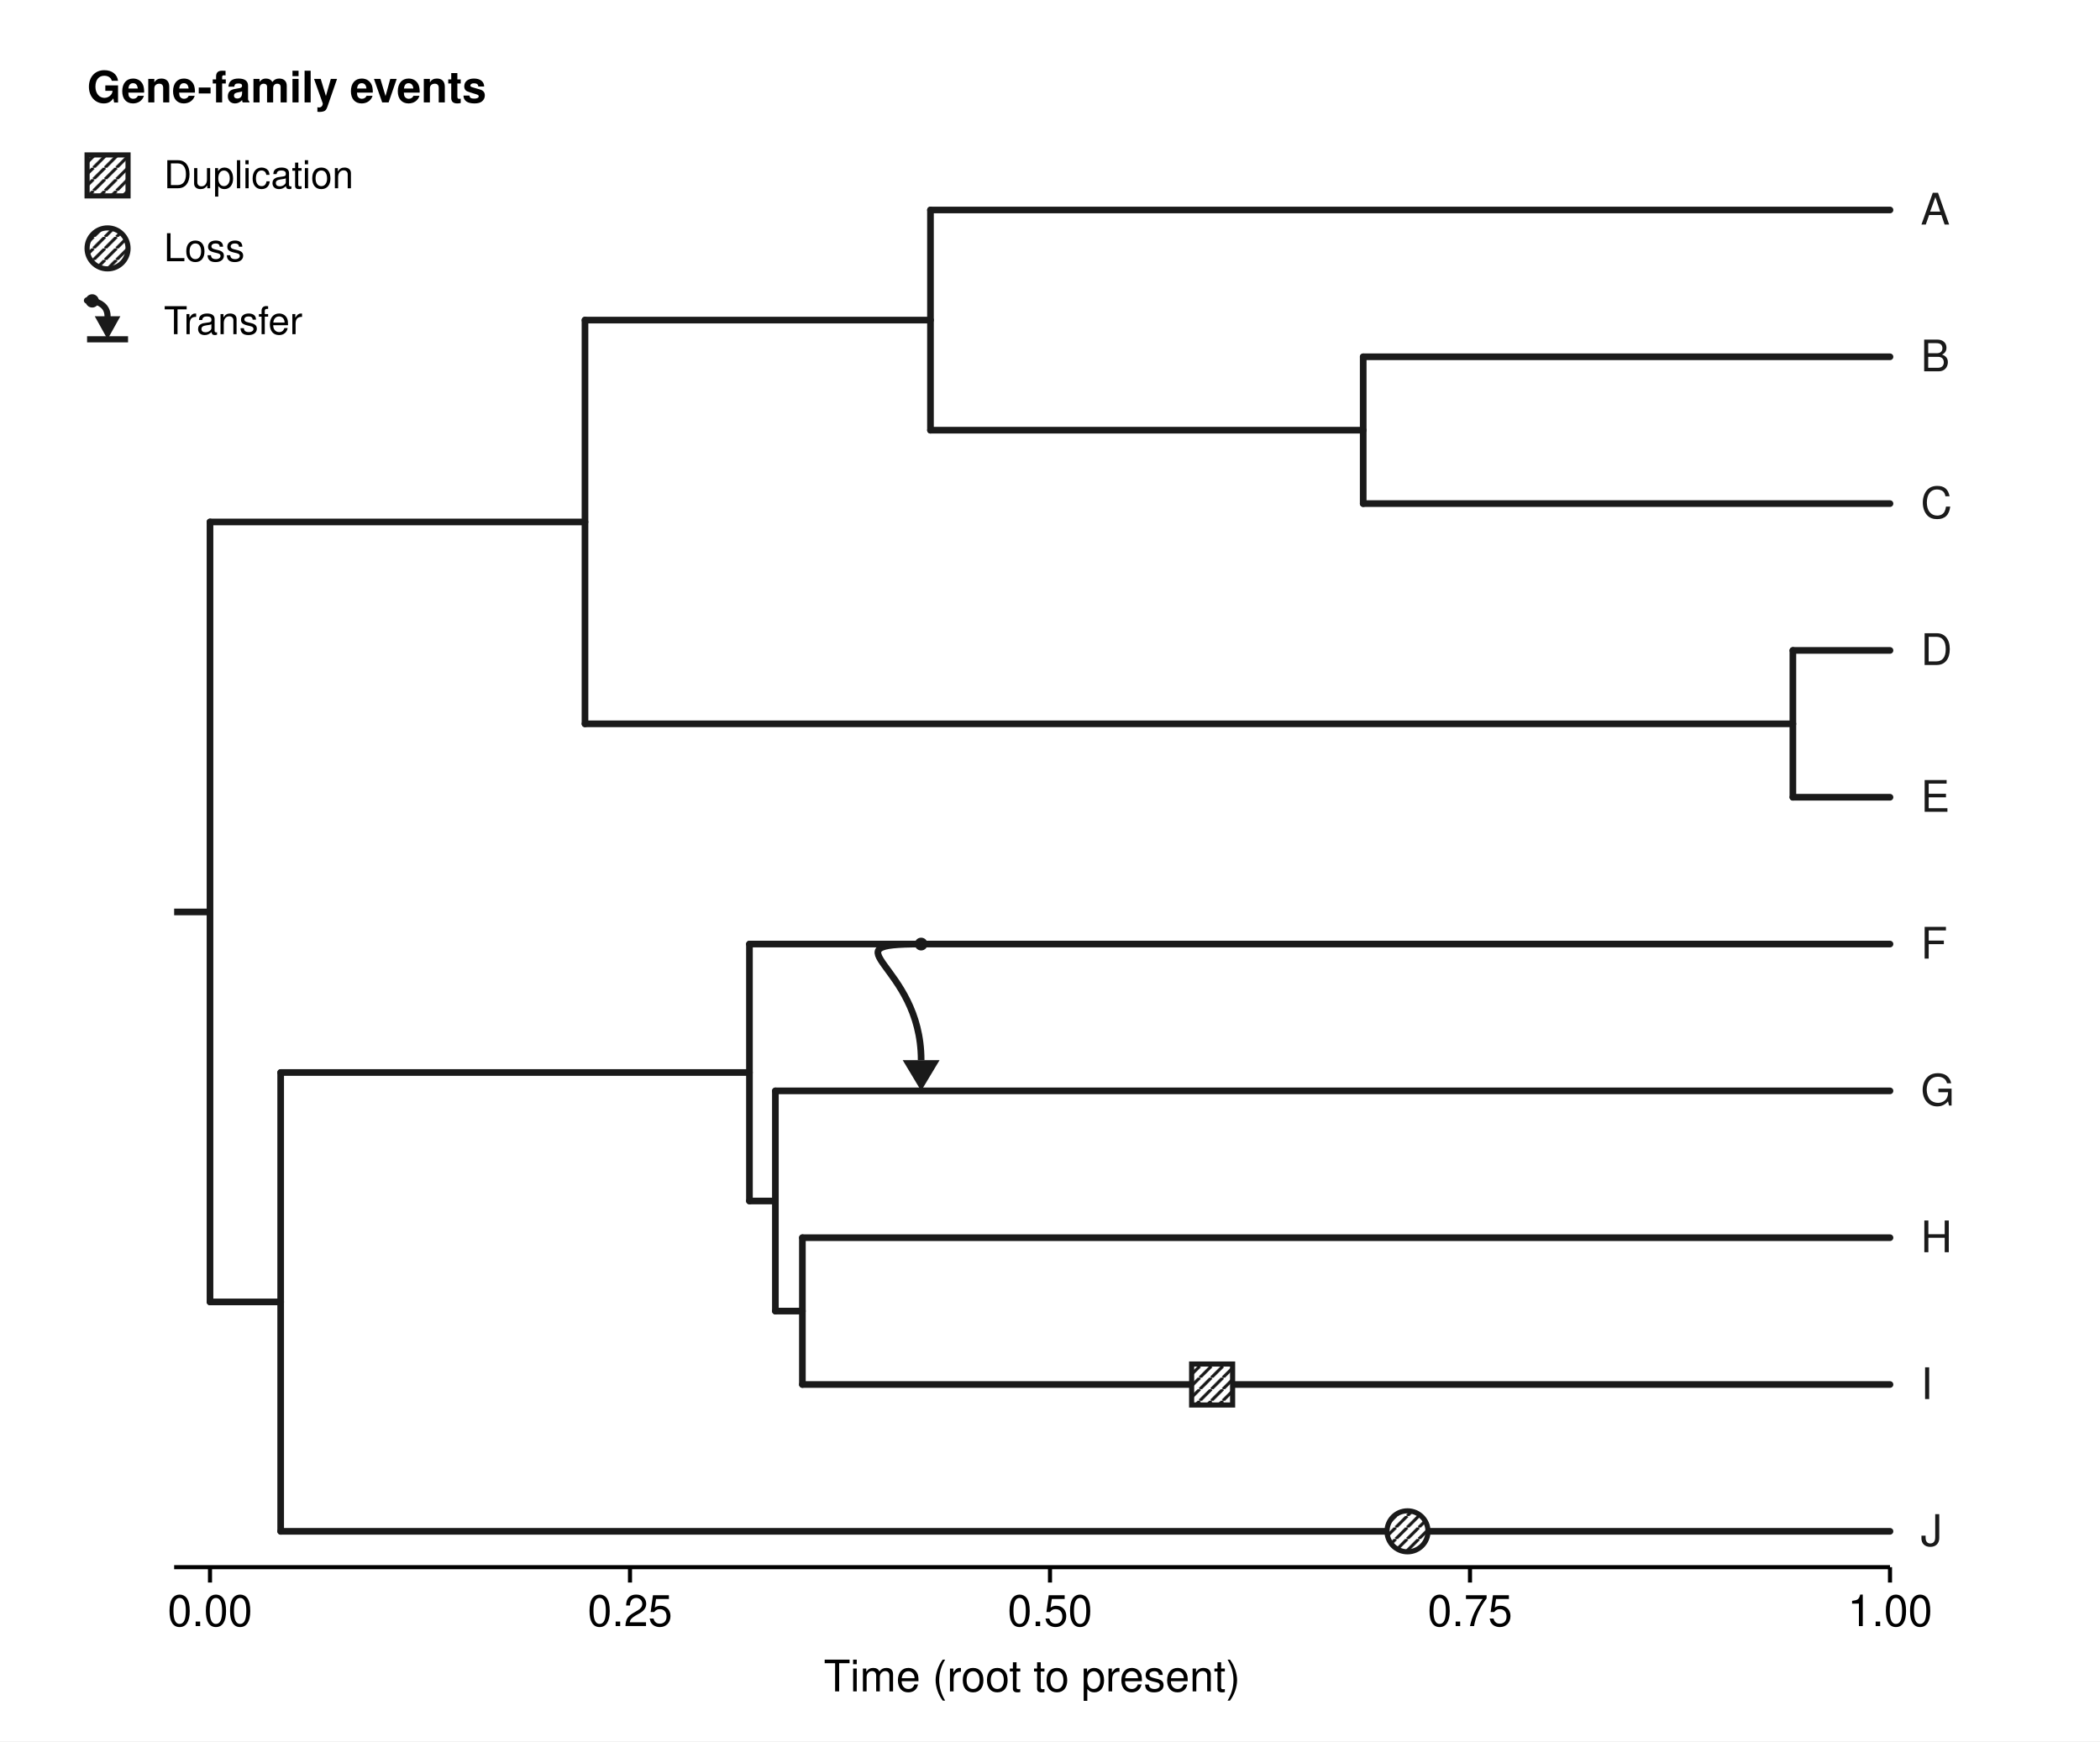
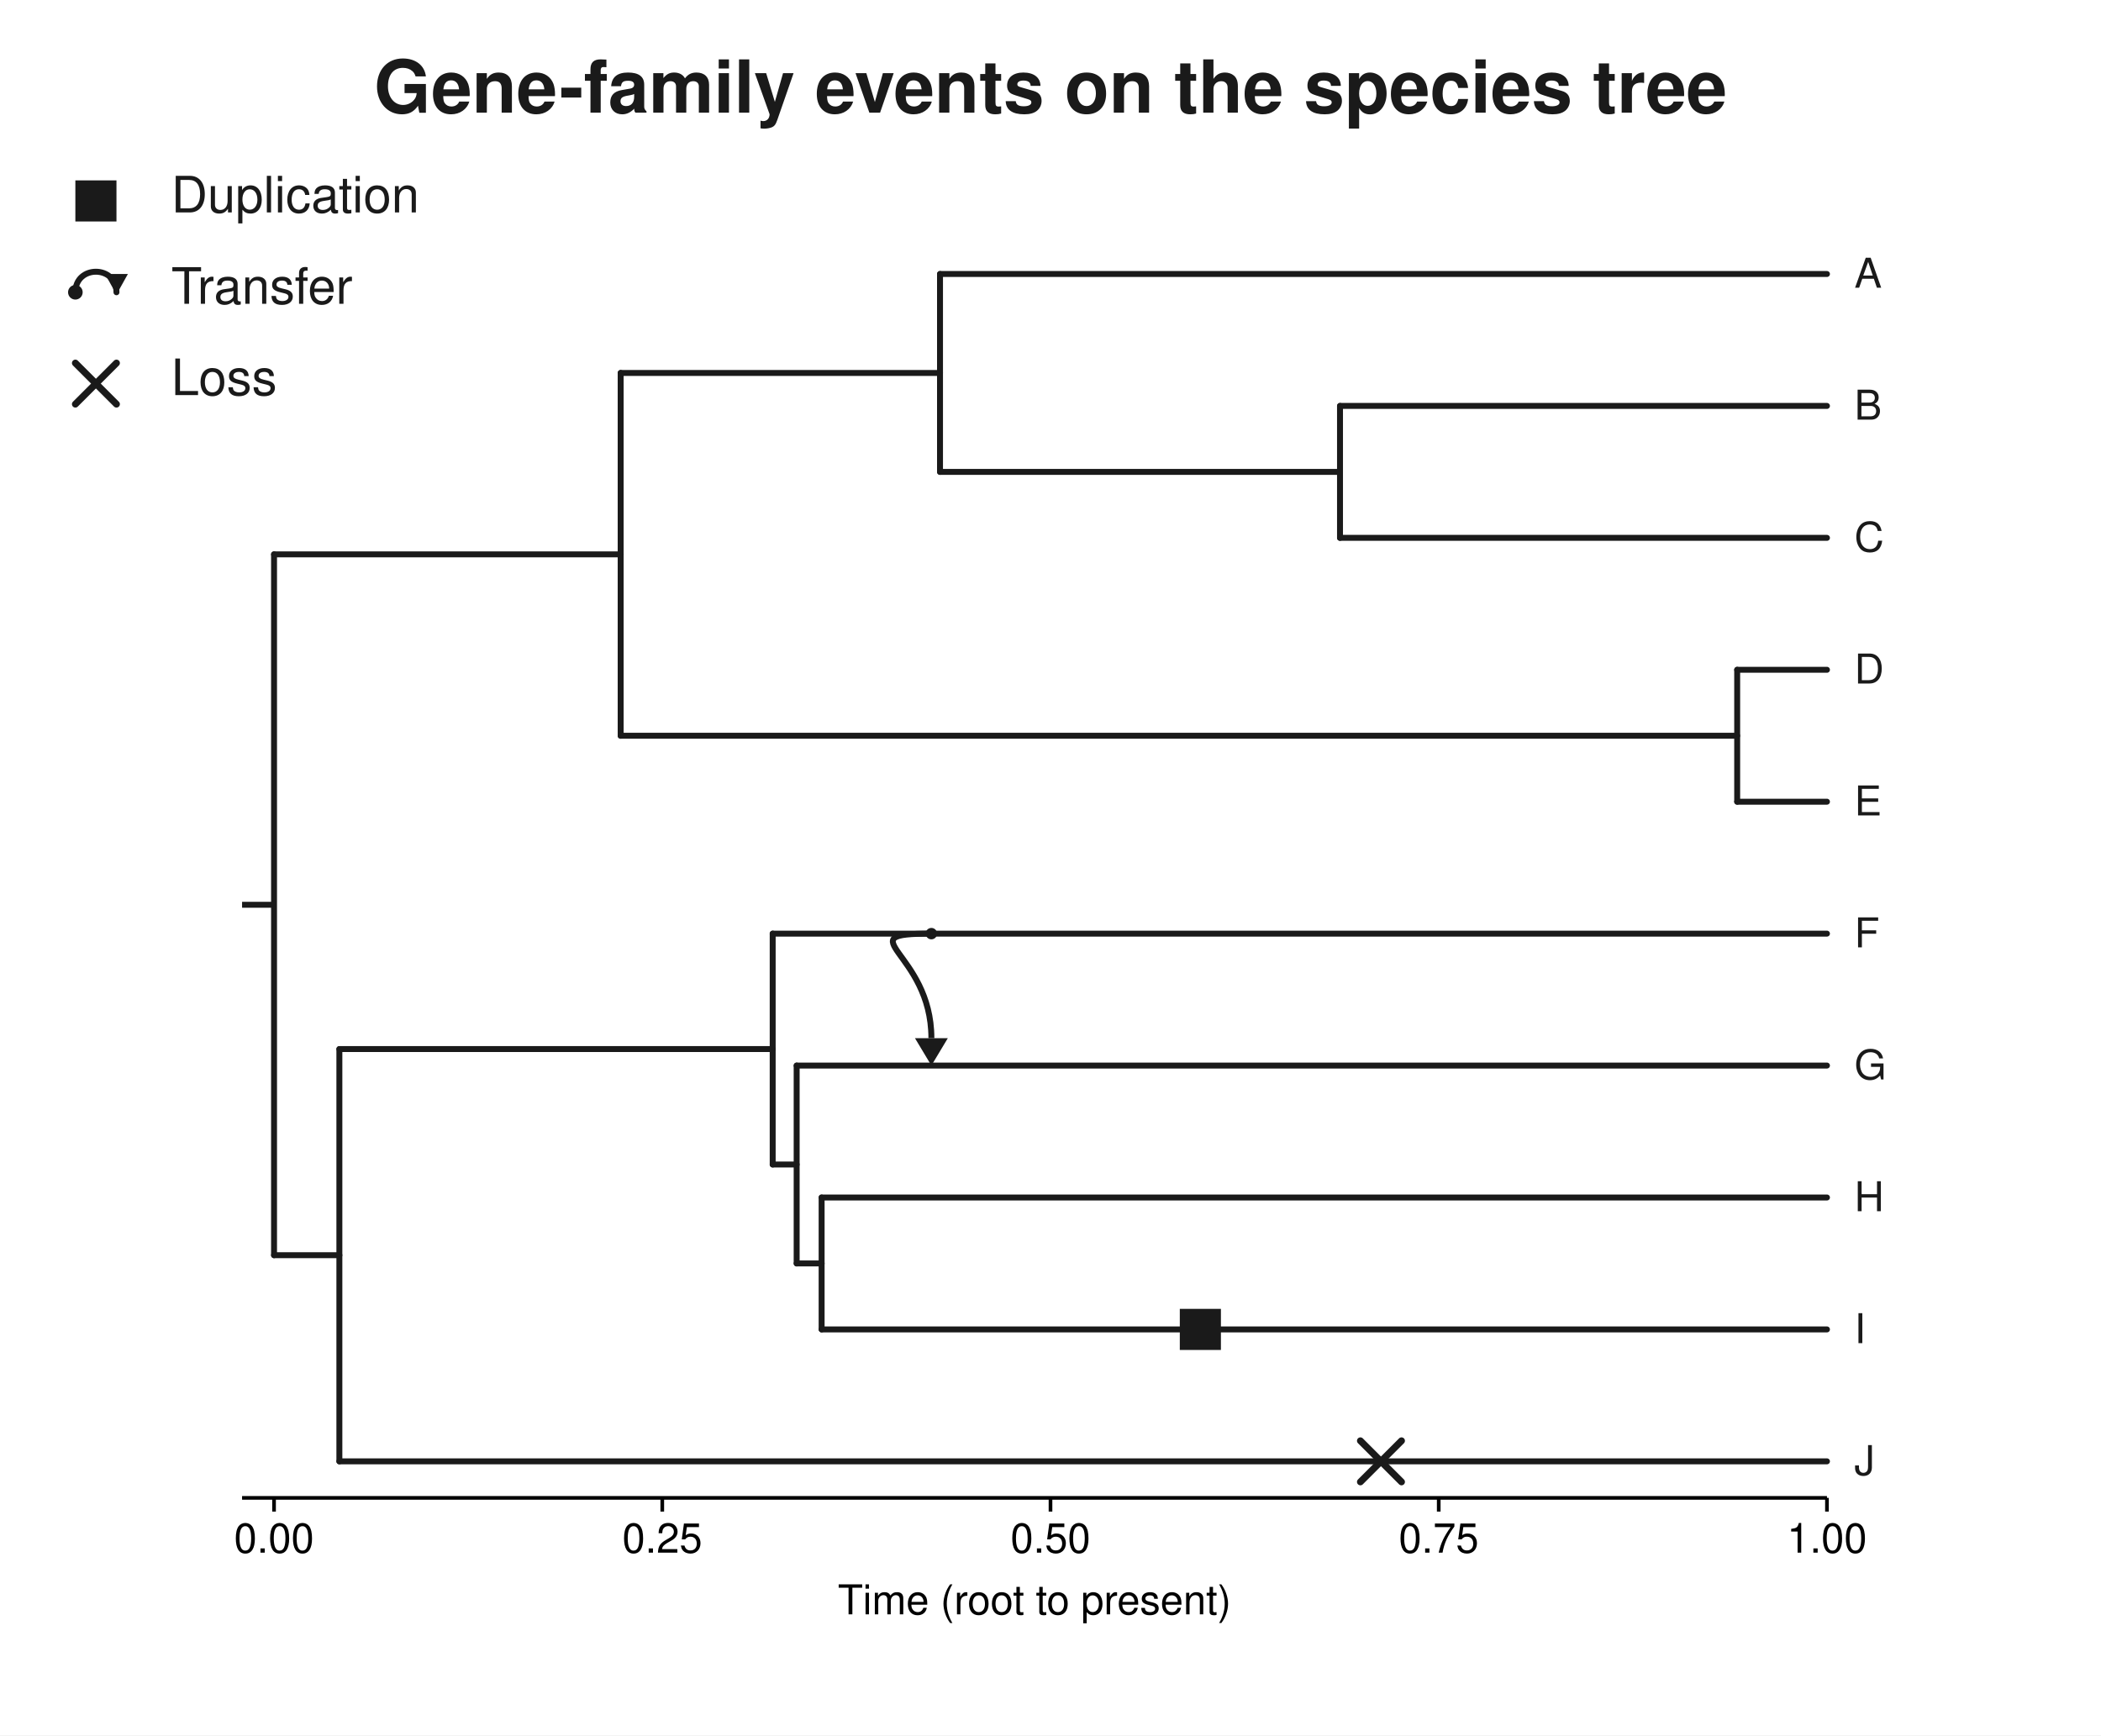
- <svg xmlns="http://www.w3.org/2000/svg" xmlns:xlink="http://www.w3.org/1999/xlink" width="820" height="680" viewBox="-410.0 -340.0 820 680">
+ <svg xmlns="http://www.w3.org/2000/svg" width="920" height="760" viewBox="-460.0 -380.0 920 760">
  <defs>
-     <pattern width="4.5" height="4.5" patternUnits="userSpaceOnUse" id="event_hatch">
-       <rect x="0" y="0" width="4.5" height="4.5" fill="#ffffff" />
-       <path d="M-4.5,4.5 L0.0,0" stroke="#1a1a1a" stroke-width="1.2" />
-       <path d="M0,4.5 L4.5,0" stroke="#1a1a1a" stroke-width="1.2" />
-       <path d="M4.5,4.5 L9.0,0" stroke="#1a1a1a" stroke-width="1.2" />
-     </pattern>
-   </defs>
-   <rect x="-410.0" y="-340.0" width="820" height="680" fill="white" />
-   <path d="M-46.673,-258.0 L328,-258.0" stroke="#1a1a1a" stroke-width="2.6" stroke-linecap="round" />
-   <path d="M122.298,-200.667 L328,-200.667" stroke="#1a1a1a" stroke-width="2.6" stroke-linecap="round" />
-   <path d="M122.298,-143.333 L328,-143.333" stroke="#1a1a1a" stroke-width="2.6" stroke-linecap="round" />
-   <path d="M-46.673,-172.0 L122.298,-172.0" stroke="#1a1a1a" stroke-width="2.6" stroke-linecap="round" />
-   <path d="M122.298,-200.667 L122.298,-143.333" stroke="#1a1a1a" stroke-width="2.6" stroke-linecap="round" />
-   <path d="M-181.575,-215.0 L-46.673,-215.0" stroke="#1a1a1a" stroke-width="2.6" stroke-linecap="round" />
-   <path d="M-46.673,-258.0 L-46.673,-172.0" stroke="#1a1a1a" stroke-width="2.6" stroke-linecap="round" />
-   <path d="M290.076,-86.0 L328.0,-86.0" stroke="#1a1a1a" stroke-width="2.6" stroke-linecap="round" />
-   <path d="M290.076,-28.667 L328.0,-28.667" stroke="#1a1a1a" stroke-width="2.6" stroke-linecap="round" />
-   <path d="M-181.575,-57.333 L290.076,-57.333" stroke="#1a1a1a" stroke-width="2.6" stroke-linecap="round" />
-   <path d="M290.076,-86.0 L290.076,-28.667" stroke="#1a1a1a" stroke-width="2.6" stroke-linecap="round" />
-   <path d="M-328.0,-136.167 L-181.575,-136.167" stroke="#1a1a1a" stroke-width="2.6" stroke-linecap="round" />
-   <path d="M-181.575,-215.0 L-181.575,-57.333" stroke="#1a1a1a" stroke-width="2.6" stroke-linecap="round" />
-   <path d="M-117.357,28.667 L328,28.667" stroke="#1a1a1a" stroke-width="2.6" stroke-linecap="round" />
-   <path d="M-107.232,86.0 L328,86.0" stroke="#1a1a1a" stroke-width="2.6" stroke-linecap="round" />
-   <path d="M-96.686,143.333 L328,143.333" stroke="#1a1a1a" stroke-width="2.6" stroke-linecap="round" />
-   <path d="M-96.686,200.667 L328,200.667" stroke="#1a1a1a" stroke-width="2.6" stroke-linecap="round" />
-   <path d="M-107.232,172 L-96.686,172" stroke="#1a1a1a" stroke-width="2.6" stroke-linecap="round" />
-   <path d="M-96.686,143.333 L-96.686,200.667" stroke="#1a1a1a" stroke-width="2.6" stroke-linecap="round" />
-   <path d="M-117.357,129.0 L-107.232,129.0" stroke="#1a1a1a" stroke-width="2.6" stroke-linecap="round" />
-   <path d="M-107.232,86.0 L-107.232,172" stroke="#1a1a1a" stroke-width="2.6" stroke-linecap="round" />
-   <path d="M-300.402,78.833 L-117.357,78.833" stroke="#1a1a1a" stroke-width="2.6" stroke-linecap="round" />
-   <path d="M-117.357,28.667 L-117.357,129.0" stroke="#1a1a1a" stroke-width="2.6" stroke-linecap="round" />
-   <path d="M-300.402,258.0 L328,258.0" stroke="#1a1a1a" stroke-width="2.6" stroke-linecap="round" />
-   <path d="M-328.0,168.417 L-300.402,168.417" stroke="#1a1a1a" stroke-width="2.6" stroke-linecap="round" />
-   <path d="M-300.402,78.833 L-300.402,258.0" stroke="#1a1a1a" stroke-width="2.6" stroke-linecap="round" />
-   <path d="M-342.0,16.125 L-328.0,16.125" stroke="#1a1a1a" stroke-width="2.6" />
-   <path d="M-328.0,-136.167 L-328.0,168.417" stroke="#1a1a1a" stroke-width="2.6" stroke-linecap="round" />
-   <text x="340" y="-258.0" font-size="17" fill="#1a1a1a" font-family="Helvetica" transform="" text-anchor="start" dominant-baseline="middle">A</text>
-   <text x="340" y="-200.667" font-size="17" fill="#1a1a1a" font-family="Helvetica" transform="" text-anchor="start" dominant-baseline="middle">B</text>
-   <text x="340" y="-143.333" font-size="17" fill="#1a1a1a" font-family="Helvetica" transform="" text-anchor="start" dominant-baseline="middle">C</text>
-   <text x="340.0" y="-86.0" font-size="17" fill="#1a1a1a" font-family="Helvetica" transform="" text-anchor="start" dominant-baseline="middle">D</text>
-   <text x="340.0" y="-28.667" font-size="17" fill="#1a1a1a" font-family="Helvetica" transform="" text-anchor="start" dominant-baseline="middle">E</text>
-   <text x="340" y="28.667" font-size="17" fill="#1a1a1a" font-family="Helvetica" transform="" text-anchor="start" dominant-baseline="middle">F</text>
-   <text x="340" y="86.0" font-size="17" fill="#1a1a1a" font-family="Helvetica" transform="" text-anchor="start" dominant-baseline="middle">G</text>
-   <text x="340" y="143.333" font-size="17" fill="#1a1a1a" font-family="Helvetica" transform="" text-anchor="start" dominant-baseline="middle">H</text>
-   <text x="340" y="200.667" font-size="17" fill="#1a1a1a" font-family="Helvetica" transform="" text-anchor="start" dominant-baseline="middle">I</text>
-   <text x="340" y="258.0" font-size="17" fill="#1a1a1a" font-family="Helvetica" transform="" text-anchor="start" dominant-baseline="middle">J</text>
-   <use xlink:href="#event_hatch" />
-   <rect x="55.304" y="192.667" width="16.0" height="16.0" fill="url(#event_hatch)" opacity="1.0" stroke="#1a1a1a" stroke-width="2.0" />
-   <circle cx="139.597" cy="258.0" r="8.0" fill="url(#event_hatch)" opacity="1.0" stroke="#1a1a1a" stroke-width="2.0" />
-   <path d="M-50.315,28.667 C-88.315,28.667,-50.315,36.0,-50.315,74.0" stroke-width="2.6" fill="none" stroke-opacity="1.0" stroke="#1a1a1a" />
-   <path d="M-50.315,86.0 L-57.515,74.0 L-43.115,74.0 Z" fill="#1a1a1a" stroke="none" />
-   <circle cx="-50.315" cy="28.667" r="2.5" fill="#1a1a1a" />
-   <path d="M-342.0,272.0 L328,272.0" stroke="black" stroke-width="1.6" />
-   <path d="M-328.0,272.0 L-328.0,278.0" stroke="black" stroke-width="1.6" />
-   <text x="-328.0" y="295.0" font-size="17" text-anchor="middle" font-family="Helvetica">0.00</text>
-   <path d="M-164,272.0 L-164,278.0" stroke="black" stroke-width="1.6" />
-   <text x="-164" y="295.0" font-size="17" text-anchor="middle" font-family="Helvetica">0.25</text>
-   <path d="M-1.9679987417475786e-08,272.0 L-1.9679987417475786e-08,278.0" stroke="black" stroke-width="1.6" />
-   <text x="-1.9679987417475786e-08" y="295.0" font-size="17" text-anchor="middle" font-family="Helvetica">0.50</text>
-   <path d="M164,272.0 L164,278.0" stroke="black" stroke-width="1.6" />
-   <text x="164" y="295.0" font-size="17" text-anchor="middle" font-family="Helvetica">0.75</text>
-   <path d="M328,272.0 L328,278.0" stroke="black" stroke-width="1.6" />
-   <text x="328" y="295.0" font-size="17" text-anchor="middle" font-family="Helvetica">1.00</text>
-   <text x="-7" y="320.5" font-size="17" text-anchor="middle" font-family="Helvetica">Time (root to present)</text>
-   <text x="-376.0" y="-300.0" font-size="17" font-weight="bold" font-family="Helvetica" text-anchor="start">Gene-family events</text>
-   <rect x="-376.0" y="-279.5" width="16.0" height="16.0" fill="url(#event_hatch)" opacity="1.0" stroke="#1a1a1a" stroke-width="2.0" />
-   <text x="-346.0" y="-271.5" font-size="15" font-family="Helvetica" text-anchor="start" dominant-baseline="middle">Duplication</text>
-   <circle cx="-368.0" cy="-243.0" r="8.0" fill="url(#event_hatch)" opacity="1.0" stroke="#1a1a1a" stroke-width="2.0" />
-   <text x="-346.0" y="-243.0" font-size="15" font-family="Helvetica" text-anchor="start" dominant-baseline="middle">Loss</text>
-   <path d="M-376.0,-207.5 L-360.0,-207.5" stroke="#1a1a1a" stroke-width="2.4" />
-   <circle cx="-374.0" cy="-222.5" r="2.6" fill="#1a1a1a" />
-   <path d="M-374.0,-222.5 C-381.0,-222.5,-368.0,-224.5,-368.0,-216.5" stroke="#1a1a1a" stroke-width="2.4" fill="none" stroke-linecap="round" />
-   <path d="M-368.0,-207.5 L-373.0,-216.5 L-363.0,-216.5 Z" fill="#1a1a1a" />
-   <text x="-346.0" y="-214.5" font-size="15" font-family="Helvetica" text-anchor="start" dominant-baseline="middle">Transfer</text>
+ </defs>
+   <rect x="-460.0" y="-380.0" width="920" height="760" fill="white" />
+   <path d="M-48.381,-260.0 L340,-260.0" stroke="#1a1a1a" stroke-width="2.6" stroke-linecap="round" />
+   <path d="M126.772,-202.222 L340,-202.222" stroke="#1a1a1a" stroke-width="2.6" stroke-linecap="round" />
+   <path d="M126.772,-144.444 L340,-144.444" stroke="#1a1a1a" stroke-width="2.6" stroke-linecap="round" />
+   <path d="M-48.381,-173.333 L126.772,-173.333" stroke="#1a1a1a" stroke-width="2.6" stroke-linecap="round" />
+   <path d="M126.772,-202.222 L126.772,-144.444" stroke="#1a1a1a" stroke-width="2.6" stroke-linecap="round" />
+   <path d="M-188.218,-216.667 L-48.381,-216.667" stroke="#1a1a1a" stroke-width="2.6" stroke-linecap="round" />
+   <path d="M-48.381,-260.0 L-48.381,-173.333" stroke="#1a1a1a" stroke-width="2.6" stroke-linecap="round" />
+   <path d="M300.689,-86.667 L340.0,-86.667" stroke="#1a1a1a" stroke-width="2.6" stroke-linecap="round" />
+   <path d="M300.689,-28.889 L340.0,-28.889" stroke="#1a1a1a" stroke-width="2.6" stroke-linecap="round" />
+   <path d="M-188.218,-57.778 L300.689,-57.778" stroke="#1a1a1a" stroke-width="2.6" stroke-linecap="round" />
+   <path d="M300.689,-86.667 L300.689,-28.889" stroke="#1a1a1a" stroke-width="2.6" stroke-linecap="round" />
+   <path d="M-340.0,-137.222 L-188.218,-137.222" stroke="#1a1a1a" stroke-width="2.6" stroke-linecap="round" />
+   <path d="M-188.218,-216.667 L-188.218,-57.778" stroke="#1a1a1a" stroke-width="2.6" stroke-linecap="round" />
+   <path d="M-121.651,28.889 L340,28.889" stroke="#1a1a1a" stroke-width="2.6" stroke-linecap="round" />
+   <path d="M-111.155,86.667 L340,86.667" stroke="#1a1a1a" stroke-width="2.6" stroke-linecap="round" />
+   <path d="M-100.223,144.444 L340,144.444" stroke="#1a1a1a" stroke-width="2.6" stroke-linecap="round" />
+   <path d="M-100.223,202.222 L340,202.222" stroke="#1a1a1a" stroke-width="2.6" stroke-linecap="round" />
+   <path d="M-111.155,173.333 L-100.223,173.333" stroke="#1a1a1a" stroke-width="2.6" stroke-linecap="round" />
+   <path d="M-100.223,144.444 L-100.223,202.222" stroke="#1a1a1a" stroke-width="2.6" stroke-linecap="round" />
+   <path d="M-121.651,130.0 L-111.155,130.0" stroke="#1a1a1a" stroke-width="2.6" stroke-linecap="round" />
+   <path d="M-111.155,86.667 L-111.155,173.333" stroke="#1a1a1a" stroke-width="2.6" stroke-linecap="round" />
+   <path d="M-311.392,79.444 L-121.651,79.444" stroke="#1a1a1a" stroke-width="2.6" stroke-linecap="round" />
+   <path d="M-121.651,28.889 L-121.651,130.0" stroke="#1a1a1a" stroke-width="2.6" stroke-linecap="round" />
+   <path d="M-311.392,260.0 L340,260.0" stroke="#1a1a1a" stroke-width="2.6" stroke-linecap="round" />
+   <path d="M-340.0,169.722 L-311.392,169.722" stroke="#1a1a1a" stroke-width="2.6" stroke-linecap="round" />
+   <path d="M-311.392,79.444 L-311.392,260.0" stroke="#1a1a1a" stroke-width="2.6" stroke-linecap="round" />
+   <path d="M-354.0,16.25 L-340.0,16.25" stroke="#1a1a1a" stroke-width="2.6" />
+   <path d="M-340.0,-137.222 L-340.0,169.722" stroke="#1a1a1a" stroke-width="2.6" stroke-linecap="round" />
+   <text x="352" y="-260.0" font-size="18" fill="#1a1a1a" font-family="Helvetica" transform="" text-anchor="start" dominant-baseline="middle">A</text>
+   <text x="352" y="-202.222" font-size="18" fill="#1a1a1a" font-family="Helvetica" transform="" text-anchor="start" dominant-baseline="middle">B</text>
+   <text x="352" y="-144.444" font-size="18" fill="#1a1a1a" font-family="Helvetica" transform="" text-anchor="start" dominant-baseline="middle">C</text>
+   <text x="352.0" y="-86.667" font-size="18" fill="#1a1a1a" font-family="Helvetica" transform="" text-anchor="start" dominant-baseline="middle">D</text>
+   <text x="352.0" y="-28.889" font-size="18" fill="#1a1a1a" font-family="Helvetica" transform="" text-anchor="start" dominant-baseline="middle">E</text>
+   <text x="352" y="28.889" font-size="18" fill="#1a1a1a" font-family="Helvetica" transform="" text-anchor="start" dominant-baseline="middle">F</text>
+   <text x="352" y="86.667" font-size="18" fill="#1a1a1a" font-family="Helvetica" transform="" text-anchor="start" dominant-baseline="middle">G</text>
+   <text x="352" y="144.444" font-size="18" fill="#1a1a1a" font-family="Helvetica" transform="" text-anchor="start" dominant-baseline="middle">H</text>
+   <text x="352" y="202.222" font-size="18" fill="#1a1a1a" font-family="Helvetica" transform="" text-anchor="start" dominant-baseline="middle">I</text>
+   <text x="352" y="260.0" font-size="18" fill="#1a1a1a" font-family="Helvetica" transform="" text-anchor="start" dominant-baseline="middle">J</text>
+   <rect x="56.62" y="193.222" width="18.0" height="18.0" fill="#1a1a1a" opacity="1.0" />
+   <path d="M135.704,251.0 L153.704,269.0" stroke="#1a1a1a" stroke-width="3.0" stroke-linecap="round" />
+   <path d="M135.704,269.0 L153.704,251.0" stroke="#1a1a1a" stroke-width="3.0" stroke-linecap="round" />
+   <path d="M-52.156,28.889 C-90.156,28.889,-52.156,36.667,-52.156,74.667" stroke-width="2.6" fill="none" stroke-opacity="1.0" stroke="#1a1a1a" />
+   <path d="M-52.156,86.667 L-59.356,74.667 L-44.956,74.667 Z" fill="#1a1a1a" stroke="none" />
+   <circle cx="-52.156" cy="28.889" r="2.5" fill="#1a1a1a" />
+   <path d="M-354.0,276.0 L340,276.0" stroke="black" stroke-width="1.6" />
+   <path d="M-340.0,276.0 L-340.0,282.0" stroke="black" stroke-width="1.6" />
+   <text x="-340.0" y="300.0" font-size="18" text-anchor="middle" font-family="Helvetica">0.00</text>
+   <path d="M-170,276.0 L-170,282.0" stroke="black" stroke-width="1.6" />
+   <text x="-170" y="300.0" font-size="18" text-anchor="middle" font-family="Helvetica">0.25</text>
+   <path d="M-2.040002300418564e-08,276.0 L-2.040002300418564e-08,282.0" stroke="black" stroke-width="1.6" />
+   <text x="-2.040002300418564e-08" y="300.0" font-size="18" text-anchor="middle" font-family="Helvetica">0.50</text>
+   <path d="M170,276.0 L170,282.0" stroke="black" stroke-width="1.6" />
+   <text x="170" y="300.0" font-size="18" text-anchor="middle" font-family="Helvetica">0.75</text>
+   <path d="M340,276.0 L340,282.0" stroke="black" stroke-width="1.6" />
+   <text x="340" y="300.0" font-size="18" text-anchor="middle" font-family="Helvetica">1.00</text>
+   <text x="-7" y="327.0" font-size="18" text-anchor="middle" font-family="Helvetica">Time (root to present)</text>
+   <text x="0" y="-338.0" font-size="32" font-weight="bold" font-family="Helvetica" text-anchor="middle" dominant-baseline="central" fill="#1a1a1a">Gene-family events on the species tree</text>
+   <rect x="-427.0" y="-301.0" width="18.0" height="18.0" fill="#1a1a1a" opacity="1.0" />
+   <text x="-385.0" y="-292.0" font-size="22" font-family="Helvetica" text-anchor="start" dominant-baseline="central" fill="#1a1a1a">Duplication</text>
+   <circle cx="-427.0" cy="-252.0" r="3.2" fill="#1a1a1a" />
+   <path d="M-427.0,-252.0 C-427.0,-264.0,-409.0,-264.0,-409.0,-252.0" stroke="#1a1a1a" stroke-width="2.6" fill="none" stroke-linecap="round" />
+   <path d="M-409.0,-251.0 L-414.0,-260.0 L-404.0,-260.0 Z" fill="#1a1a1a" />
+   <text x="-385.0" y="-252.0" font-size="22" font-family="Helvetica" text-anchor="start" dominant-baseline="central" fill="#1a1a1a">Transfer</text>
+   <path d="M-427.0,-221.0 L-409.0,-203.0" stroke="#1a1a1a" stroke-width="3.0" stroke-linecap="round" />
+   <path d="M-427.0,-203.0 L-409.0,-221.0" stroke="#1a1a1a" stroke-width="3.0" stroke-linecap="round" />
+   <text x="-385.0" y="-212.0" font-size="22" font-family="Helvetica" text-anchor="start" dominant-baseline="central" fill="#1a1a1a">Loss</text>
</svg>
